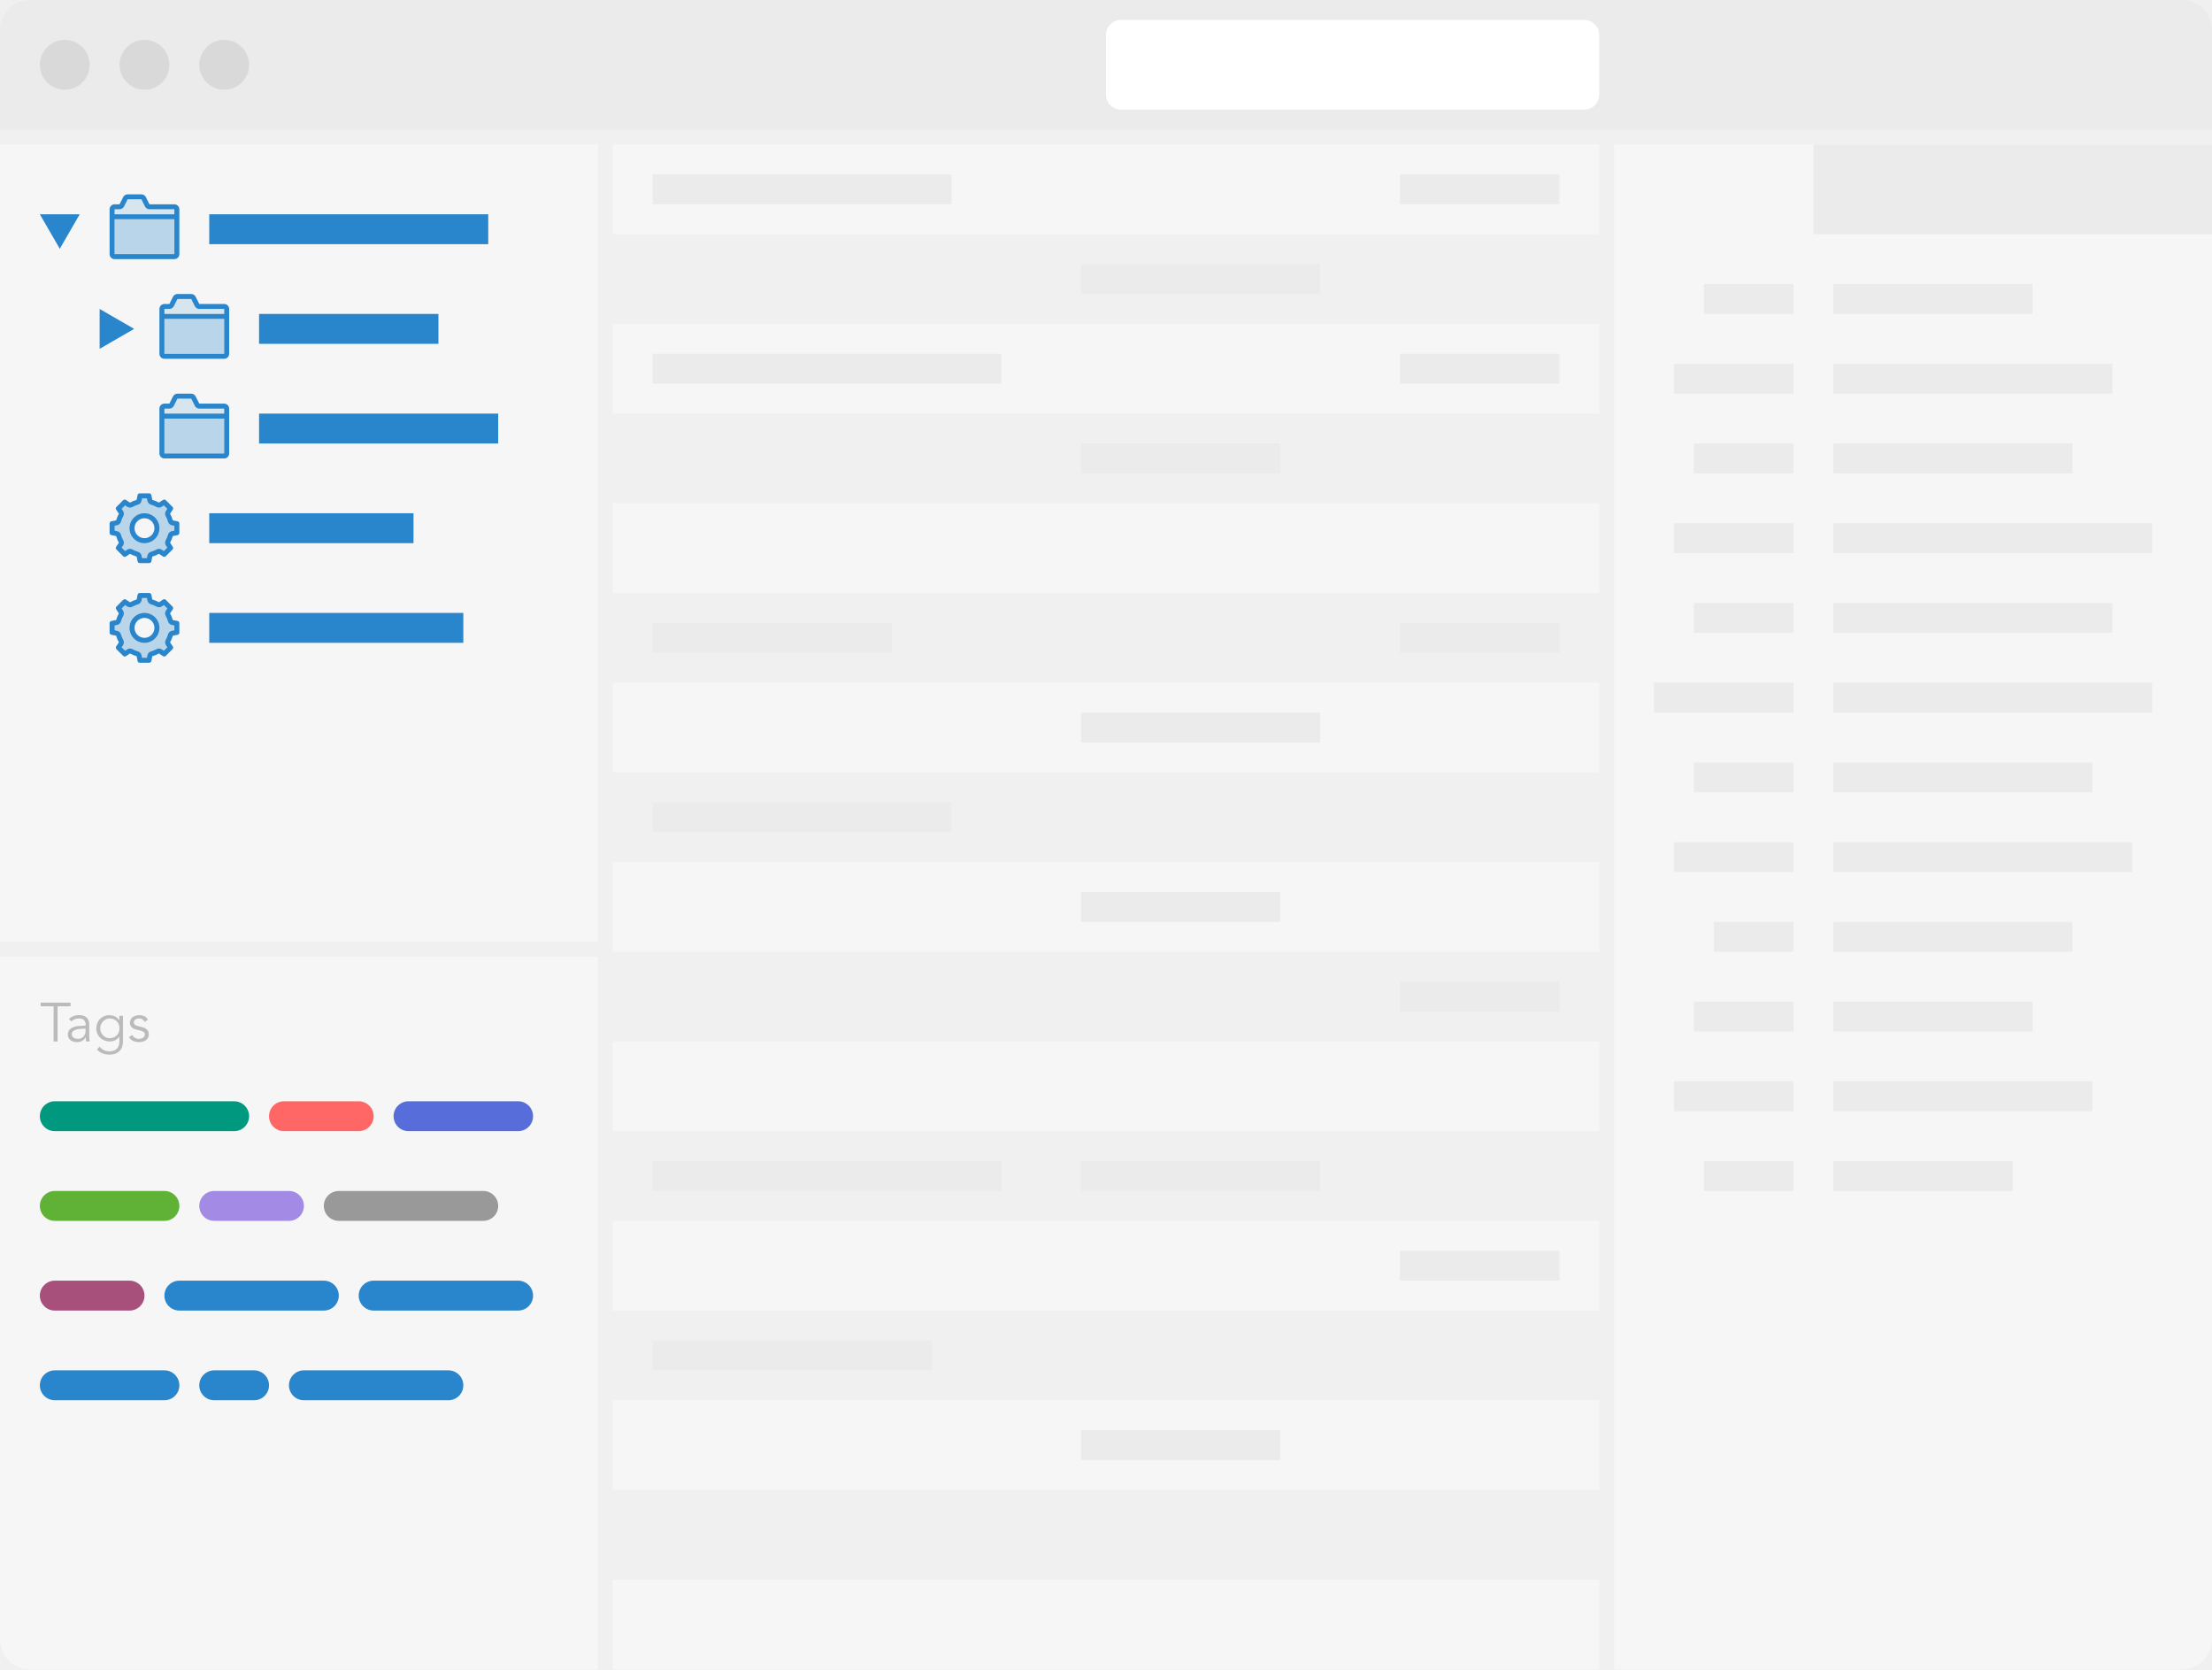
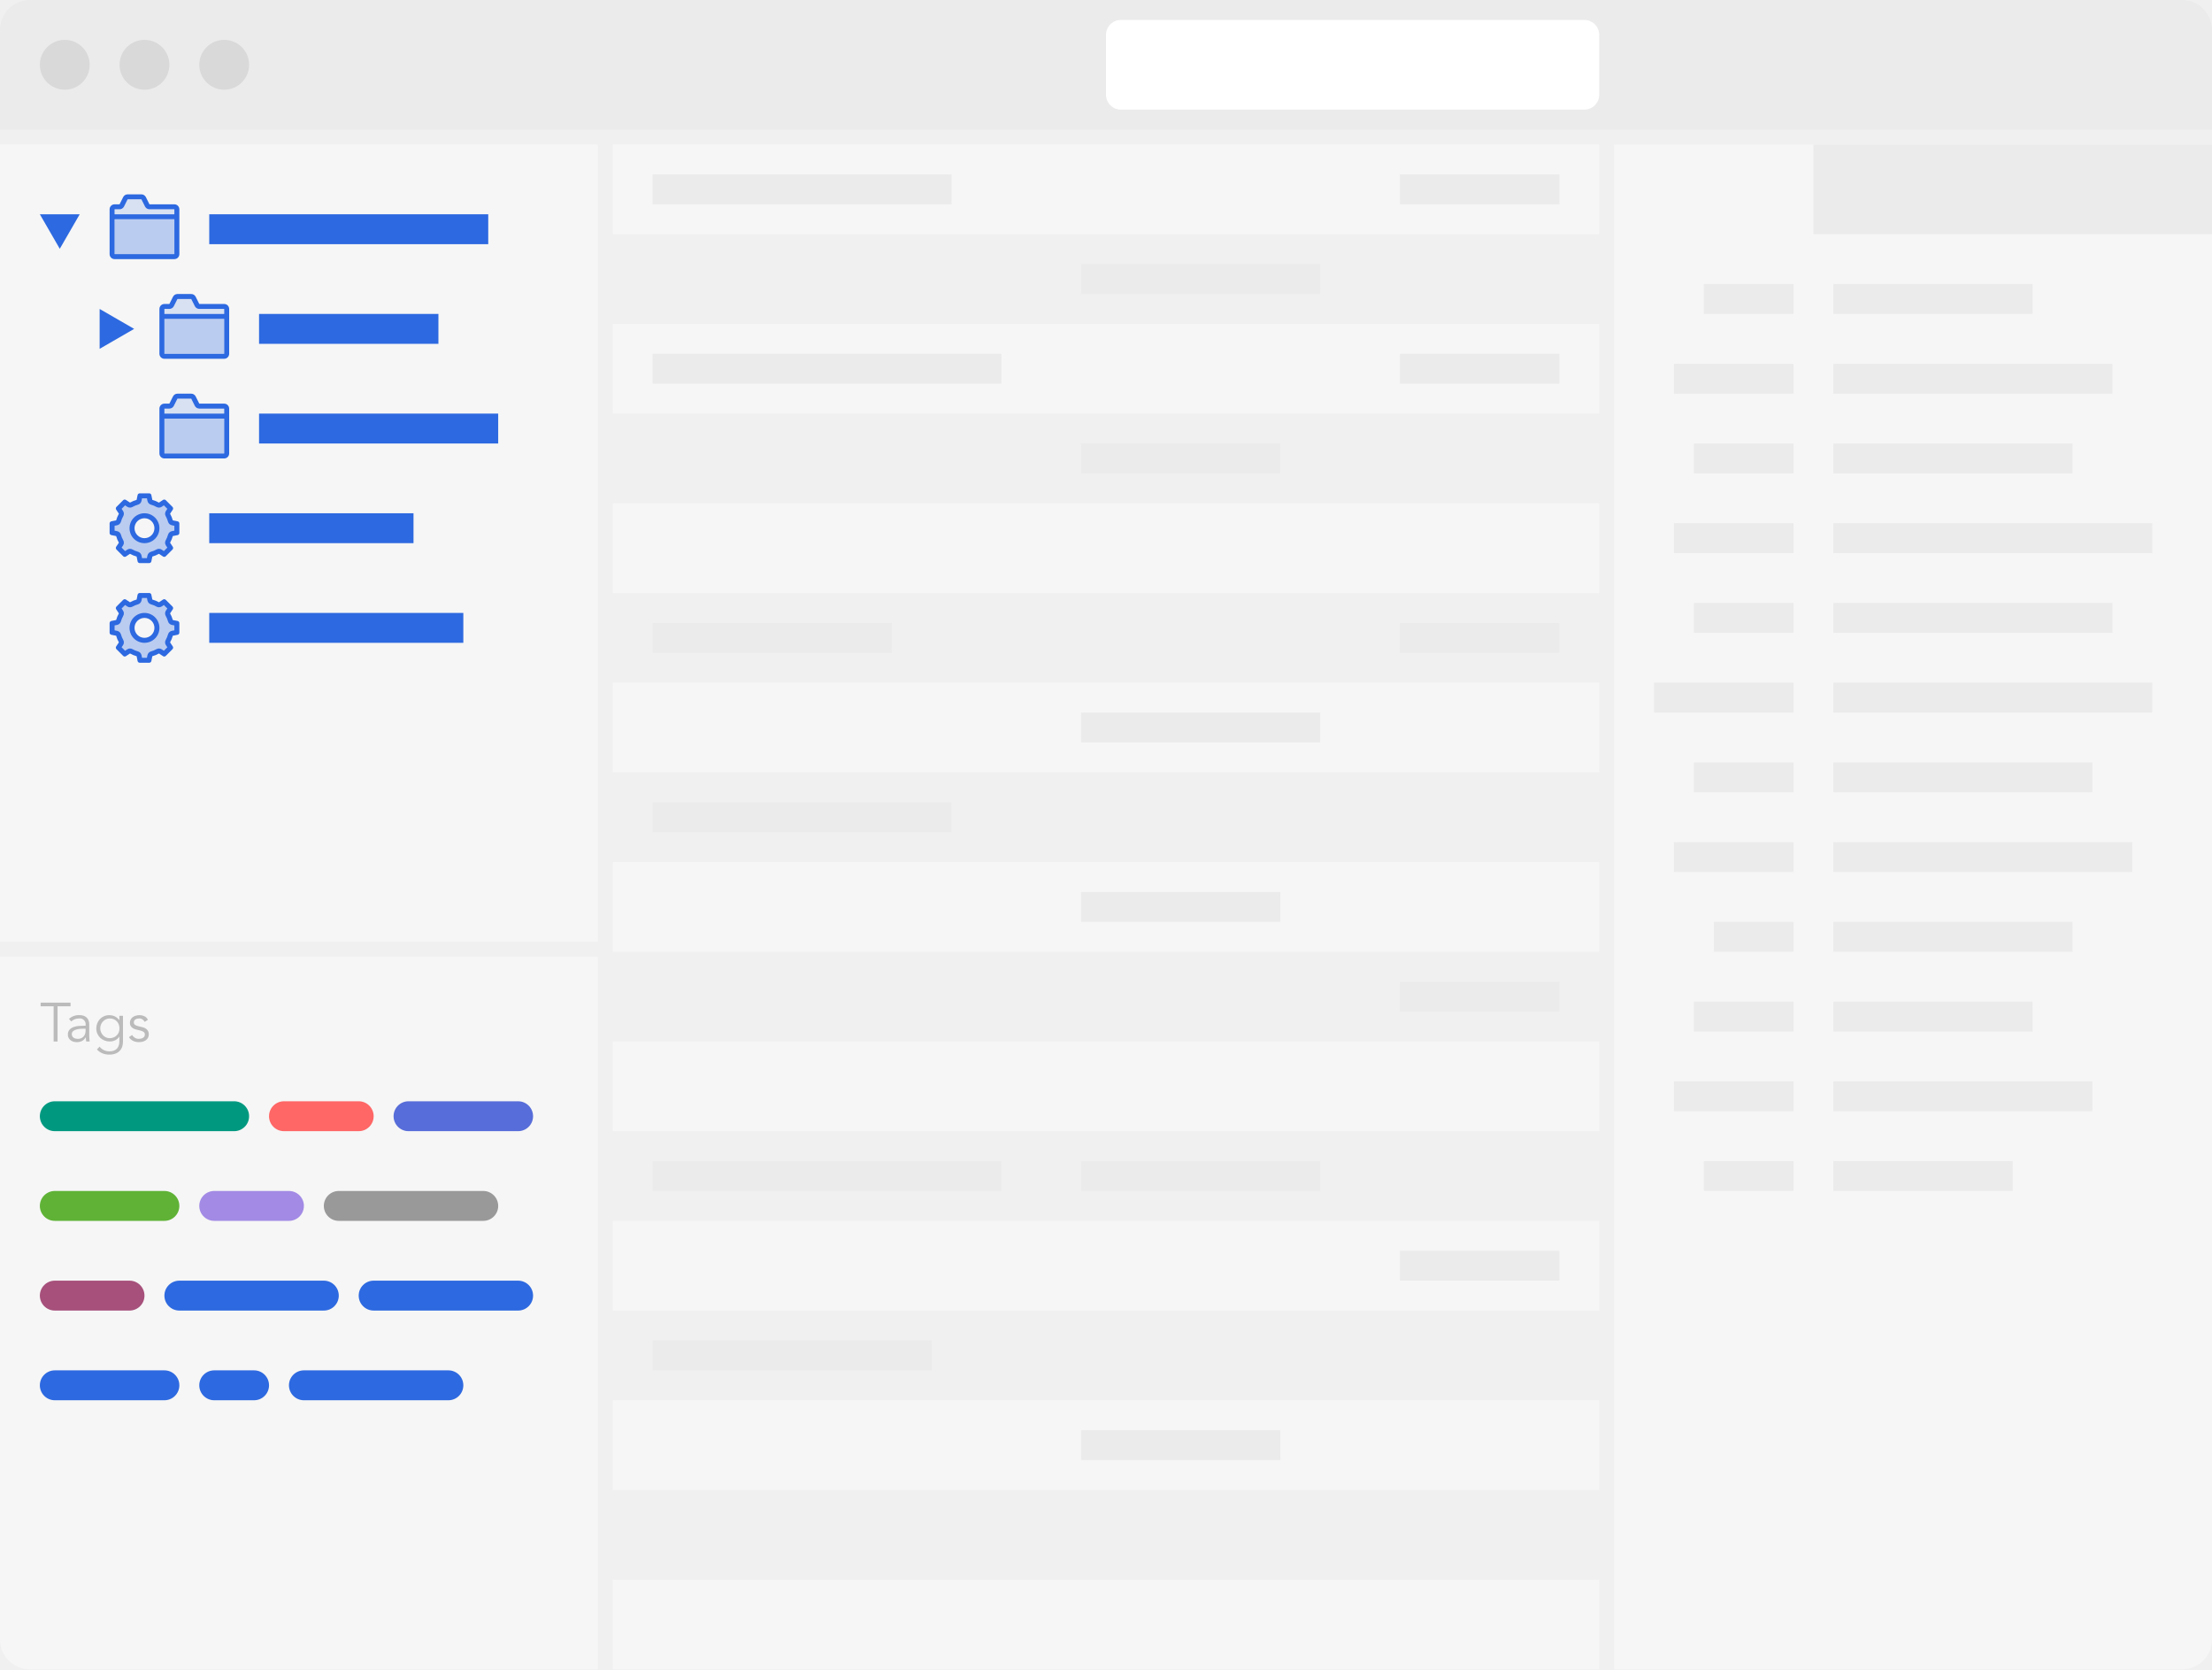
<svg xmlns="http://www.w3.org/2000/svg" width="444" height="335" viewBox="0 0 444 335">
  <g style="isolation: isolate">
    <g>
      <path d="M6,0H438a6,6,0,0,1,6,6V26a0,0,0,0,1,0,0H0a0,0,0,0,1,0,0V6A6,6,0,0,1,6,0Z" fill="#ebebeb" />
      <circle cx="13" cy="13" r="5" fill="#ebebeb" style="mix-blend-mode: multiply" />
      <circle cx="29" cy="13" r="5" fill="#ebebeb" style="mix-blend-mode: multiply" />
      <circle cx="45" cy="13" r="5" fill="#ebebeb" style="mix-blend-mode: multiply" />
      <path d="M324,29H444a0,0,0,0,1,0,0V329a6,6,0,0,1-6,6H324a0,0,0,0,1,0,0V29A0,0,0,0,1,324,29Z" fill="#f6f6f6" />
      <rect x="123" y="29" width="198" height="18" transform="translate(444 76) rotate(180)" fill="#f6f6f6" />
      <rect x="123" y="65" width="198" height="18" transform="translate(444 148) rotate(180)" fill="#f6f6f6" />
      <rect x="123" y="101" width="198" height="18" transform="translate(444 220) rotate(180)" fill="#f6f6f6" />
      <rect x="123" y="137" width="198" height="18" transform="translate(444 292) rotate(180)" fill="#f6f6f6" />
      <rect x="123" y="173" width="198" height="18" transform="translate(444 364) rotate(180)" fill="#f6f6f6" />
      <rect x="123" y="209" width="198" height="18" transform="translate(444 436) rotate(180)" fill="#f6f6f6" />
      <rect x="123" y="245" width="198" height="18" transform="translate(444 508) rotate(180)" fill="#f6f6f6" />
      <rect x="123" y="281" width="198" height="18" transform="translate(444 580) rotate(180)" fill="#f6f6f6" />
      <rect x="123" y="317" width="198" height="18" transform="translate(444 652) rotate(180)" fill="#f6f6f6" />
      <rect x="368" y="57" width="40" height="6" fill="#ebebeb" />
      <rect x="342" y="57" width="18" height="6" fill="#ebebeb" />
      <rect x="368" y="73" width="56" height="6" fill="#ebebeb" />
      <rect x="336" y="73" width="24" height="6" fill="#ebebeb" />
      <rect x="368" y="89" width="48" height="6" fill="#ebebeb" />
      <rect x="340" y="89" width="20" height="6" fill="#ebebeb" />
      <rect x="368" y="105" width="64" height="6" fill="#ebebeb" />
      <rect x="336" y="105" width="24" height="6" fill="#ebebeb" />
      <rect x="368" y="121" width="56" height="6" fill="#ebebeb" />
      <rect x="340" y="121" width="20" height="6" fill="#ebebeb" />
      <rect x="368" y="137" width="64" height="6" fill="#ebebeb" />
      <rect x="332" y="137" width="28" height="6" fill="#ebebeb" />
      <rect x="368" y="153" width="52" height="6" fill="#ebebeb" />
      <rect x="340" y="153" width="20" height="6" fill="#ebebeb" />
      <rect x="368" y="169" width="60" height="6" fill="#ebebeb" />
      <rect x="336" y="169" width="24" height="6" fill="#ebebeb" />
      <rect x="368" y="185" width="48" height="6" fill="#ebebeb" />
      <rect x="344" y="185" width="16" height="6" fill="#ebebeb" />
      <rect x="368" y="201" width="40" height="6" fill="#ebebeb" />
      <rect x="340" y="201" width="20" height="6" fill="#ebebeb" />
      <rect x="368" y="217" width="52" height="6" fill="#ebebeb" />
      <rect x="336" y="217" width="24" height="6" fill="#ebebeb" />
      <rect x="368" y="233" width="36" height="6" fill="#ebebeb" />
      <rect x="342" y="233" width="18" height="6" fill="#ebebeb" />
      <path d="M0,192H120a0,0,0,0,1,0,0V335a0,0,0,0,1,0,0H6a6,6,0,0,1-6-6V192A0,0,0,0,1,0,192Z" fill="#f6f6f6" />
      <rect x="8" y="221" width="42" height="6" rx="3" ry="3" fill="#009980" />
-       <rect x="33" y="257" width="35" height="6" rx="3" ry="3" fill="#2985cc" />
+       <rect x="33" y="257" width="35" height="6" rx="3" ry="3" fill="#2d69e0" />
      <rect x="65" y="239" width="35" height="6" rx="3" ry="3" fill="#999" />
      <rect x="54" y="221" width="21" height="6" rx="3" ry="3" fill="#f66" />
      <rect x="40" y="239" width="21" height="6" rx="3" ry="3" fill="#a28ae5" />
      <rect x="8" y="257" width="21" height="6" rx="3" ry="3" fill="#a6507b" />
      <rect x="79" y="221" width="28" height="6" rx="3" ry="3" fill="#576dd9" />
      <rect x="8" y="239" width="28" height="6" rx="3" ry="3" fill="#5fb236" />
-       <rect x="8" y="275" width="28" height="6" rx="3" ry="3" transform="translate(44 555.999) rotate(-180)" fill="#2985cc" />
-       <rect x="58" y="275" width="35" height="6" rx="3" ry="3" fill="#2985cc" />
-       <rect x="40" y="275" width="14" height="6" rx="3" ry="3" fill="#2985cc" />
-       <rect x="72" y="257" width="35" height="6" rx="3" ry="3" fill="#2985cc" />
+       <rect x="8" y="275" width="28" height="6" rx="3" ry="3" transform="translate(44 555.999) rotate(-180)" fill="#2d69e0" />
+       <rect x="58" y="275" width="35" height="6" rx="3" ry="3" fill="#2d69e0" />
+       <rect x="40" y="275" width="14" height="6" rx="3" ry="3" fill="#2d69e0" />
+       <rect x="72" y="257" width="35" height="6" rx="3" ry="3" fill="#2d69e0" />
      <g>
        <path d="M11.553,209h-.792v-7.062H8.154v-.727H14.16v.727H11.553Z" fill="#bbb" />
        <path d="M17.185,205.842v-.132a1.172,1.172,0,0,0-1.32-1.331,2.272,2.272,0,0,0-1.573.605l-.44-.518a2.909,2.909,0,0,1,2.178-.748,2.375,2.375,0,0,1,.721.11,1.637,1.637,0,0,1,.6.335,1.667,1.667,0,0,1,.407.567,1.963,1.963,0,0,1,.154.813v2.3q0,.3.028.622T18,209h-.7c-.022-.125-.039-.26-.05-.407s-.016-.289-.016-.429h-.022a1.966,1.966,0,0,1-.753.742,2.282,2.282,0,0,1-1.062.226,2.326,2.326,0,0,1-.66-.094,1.675,1.675,0,0,1-.567-.285,1.464,1.464,0,0,1-.4-.474,1.382,1.382,0,0,1-.148-.654,1.41,1.41,0,0,1,.325-.984,1.984,1.984,0,0,1,.814-.533,4.015,4.015,0,0,1,1.045-.221q.555-.044,1.018-.044Zm-.374.594q-.275,0-.687.028a3.946,3.946,0,0,0-.792.132,1.741,1.741,0,0,0-.649.324.739.739,0,0,0-.27.605.857.857,0,0,0,.1.435.878.878,0,0,0,.281.3,1.2,1.2,0,0,0,.391.165,1.965,1.965,0,0,0,.434.049,1.656,1.656,0,0,0,.688-.132,1.4,1.4,0,0,0,.781-.886,2.175,2.175,0,0,0,.093-.644v-.374Z" fill="#bbb" />
        <path d="M19.99,210.034a2.322,2.322,0,0,0,.831.688,2.493,2.493,0,0,0,1.139.259,2.438,2.438,0,0,0,.935-.16,1.618,1.618,0,0,0,.622-.435,1.674,1.674,0,0,0,.341-.644,2.88,2.88,0,0,0,.1-.786v-.924h-.022a1.986,1.986,0,0,1-.858.748,2.65,2.65,0,0,1-1.067.22,2.776,2.776,0,0,1-1.05-.2,2.669,2.669,0,0,1-.853-.544,2.5,2.5,0,0,1-.572-.831,2.609,2.609,0,0,1-.209-1.045,2.738,2.738,0,0,1,.2-1.045,2.69,2.69,0,0,1,.544-.847,2.449,2.449,0,0,1,.825-.566,2.654,2.654,0,0,1,1.05-.2,2.935,2.935,0,0,1,.49.044,2.316,2.316,0,0,1,.517.154,2.38,2.38,0,0,1,.512.3,2.409,2.409,0,0,1,.473.489h.022v-.858h.726v5.1a4.129,4.129,0,0,1-.1.891,2.191,2.191,0,0,1-.407.869,2.309,2.309,0,0,1-.841.66,3.22,3.22,0,0,1-1.408.264,3.531,3.531,0,0,1-1.375-.253,3.2,3.2,0,0,1-1.1-.78Zm.132-3.674a1.971,1.971,0,0,0,.148.764,2.007,2.007,0,0,0,.407.628,1.975,1.975,0,0,0,.6.429,1.777,1.777,0,0,0,.753.159,2.016,2.016,0,0,0,1.386-.544,1.761,1.761,0,0,0,.423-.622,2,2,0,0,0,.138-.813,2.181,2.181,0,0,0-.132-.765,1.835,1.835,0,0,0-.385-.627,1.863,1.863,0,0,0-.616-.43,2.016,2.016,0,0,0-.814-.159,1.792,1.792,0,0,0-.753.159,1.978,1.978,0,0,0-.6.43,2.013,2.013,0,0,0-.407.627A1.98,1.98,0,0,0,20.122,206.36Z" fill="#bbb" />
        <path d="M29.043,205.073a1.34,1.34,0,0,0-.44-.506,1.164,1.164,0,0,0-.671-.187,1.7,1.7,0,0,0-.38.044,1.152,1.152,0,0,0-.346.138.766.766,0,0,0-.248.236.63.63,0,0,0-.094.353.583.583,0,0,0,.253.527,2.464,2.464,0,0,0,.759.286l.737.176a1.753,1.753,0,0,1,.9.49,1.266,1.266,0,0,1,.358.918,1.41,1.41,0,0,1-.622,1.216,1.938,1.938,0,0,1-.644.28,3.123,3.123,0,0,1-.737.088,2.71,2.71,0,0,1-1.105-.226,2.039,2.039,0,0,1-.875-.775l.627-.429a1.721,1.721,0,0,0,.555.561,1.475,1.475,0,0,0,.8.209,2.049,2.049,0,0,0,.44-.049,1.293,1.293,0,0,0,.39-.154.835.835,0,0,0,.275-.27.707.707,0,0,0,.1-.385.6.6,0,0,0-.286-.556,2.539,2.539,0,0,0-.693-.27l-.7-.165c-.088-.022-.208-.059-.357-.11a1.68,1.68,0,0,1-.44-.23,1.391,1.391,0,0,1-.368-.4,1.133,1.133,0,0,1-.154-.61,1.442,1.442,0,0,1,.16-.693,1.365,1.365,0,0,1,.429-.484,1.99,1.99,0,0,1,.61-.28,2.642,2.642,0,0,1,.7-.094,2.412,2.412,0,0,1,1,.209,1.475,1.475,0,0,1,.715.715Z" fill="#bbb" />
      </g>
      <rect x="281" y="35" width="32" height="6" fill="#ebebeb" />
      <rect x="217" y="53" width="48" height="6" fill="#ebebeb" />
      <rect x="217" y="89" width="40" height="6" fill="#ebebeb" />
      <rect x="217" y="143" width="48" height="6" fill="#ebebeb" />
      <rect x="217" y="179" width="40" height="6" fill="#ebebeb" />
      <rect x="217" y="233" width="48" height="6" fill="#ebebeb" />
      <rect x="217" y="287" width="40" height="6" fill="#ebebeb" />
      <rect x="131" y="35" width="60" height="6" fill="#ebebeb" />
      <rect x="131" y="71" width="70" height="6" fill="#ebebeb" />
      <rect x="131" y="125" width="48" height="6" fill="#ebebeb" />
      <rect x="131" y="161" width="60" height="6" fill="#ebebeb" />
      <rect x="131" y="233" width="70" height="6" fill="#ebebeb" />
      <rect x="131" y="269" width="56" height="6" fill="#ebebeb" />
      <rect x="281" y="71" width="32" height="6" fill="#ebebeb" />
      <rect x="281" y="125" width="32" height="6" fill="#ebebeb" />
      <rect x="281" y="197" width="32" height="6" fill="#ebebeb" />
      <rect x="281" y="251" width="32" height="6" fill="#ebebeb" />
      <g>
        <rect y="29" width="120" height="160" fill="#f6f6f6" />
-         <rect x="42" y="43" width="56" height="6" fill="#2985cc" />
-         <rect x="52" y="63" width="36" height="6" fill="#2985cc" />
-         <rect x="42" y="103" width="41" height="6" fill="#2985cc" />
-         <polygon points="26.928 66 20 70 20 62 26.928 66" fill="#2985cc" />
-         <rect x="52" y="83" width="48" height="6" fill="#2985cc" />
-         <polygon points="12 49.928 8 43 16 43 12 49.928" fill="#2985cc" />
-         <rect x="42" y="123" width="51" height="6" fill="#2985cc" />
-         <path d="M35,41H30l-.724-1.447A1,1,0,0,0,28.382,39H25.618a1,1,0,0,0-.894.553L24,41H23a1,1,0,0,0-1,1v9a1,1,0,0,0,1,1H35a1,1,0,0,0,1-1V42A1,1,0,0,0,35,41Zm0,10H23V44H35Zm0-8H23V42h1a1,1,0,0,0,.894-.553L25.618,40h2.764l.724,1.447A1,1,0,0,0,30,42h5Z" fill="#2985cc" />
-         <path d="M28.382,40l.724,1.447A1,1,0,0,0,30,42h5v1H23V42h1a1,1,0,0,0,.894-.553L25.618,40h2.764" fill="#2985cc" opacity="0.15" />
-         <rect x="23" y="44" width="12" height="7" fill="#2985cc" opacity="0.3" />
-         <path d="M45,81H40l-.724-1.447A1,1,0,0,0,38.382,79H35.618a1,1,0,0,0-.894.553L34,81H33a1,1,0,0,0-1,1v9a1,1,0,0,0,1,1H45a1,1,0,0,0,1-1V82A1,1,0,0,0,45,81Zm0,10H33V84H45Zm0-8H33V82h1a1,1,0,0,0,.894-.553L35.618,80h2.764l.724,1.447A1,1,0,0,0,40,82h5Z" fill="#2985cc" />
-         <path d="M38.382,80l.724,1.447A1,1,0,0,0,40,82h5v1H33V82h1a1,1,0,0,0,.894-.553L35.618,80h2.764" fill="#2985cc" opacity="0.15" />
-         <rect x="33" y="84" width="12" height="7" fill="#2985cc" opacity="0.3" />
-         <path d="M45,61H40l-.724-1.447A1,1,0,0,0,38.382,59H35.618a1,1,0,0,0-.894.553L34,61H33a1,1,0,0,0-1,1v9a1,1,0,0,0,1,1H45a1,1,0,0,0,1-1V62A1,1,0,0,0,45,61Zm0,10H33V64H45Zm0-8H33V62h1a1,1,0,0,0,.894-.553L35.618,60h2.764l.724,1.447A1,1,0,0,0,40,62h5Z" fill="#2985cc" />
-         <path d="M38.382,60l.724,1.447A1,1,0,0,0,40,62h5v1H33V62h1a1,1,0,0,0,.894-.553L35.618,60h2.764" fill="#2985cc" opacity="0.15" />
-         <rect x="33" y="64" width="12" height="7" fill="#2985cc" opacity="0.3" />
+         <rect x="42" y="43" width="56" height="6" fill="#2d69e0" />
+         <rect x="52" y="63" width="36" height="6" fill="#2d69e0" />
+         <rect x="42" y="103" width="41" height="6" fill="#2d69e0" />
+         <polygon points="26.928 66 20 70 20 62 26.928 66" fill="#2d69e0" />
+         <rect x="52" y="83" width="48" height="6" fill="#2d69e0" />
+         <polygon points="12 49.928 8 43 16 43 12 49.928" fill="#2d69e0" />
+         <rect x="42" y="123" width="51" height="6" fill="#2d69e0" />
+         <path d="M35,41H30l-.724-1.447A1,1,0,0,0,28.382,39H25.618a1,1,0,0,0-.894.553L24,41H23a1,1,0,0,0-1,1v9a1,1,0,0,0,1,1H35a1,1,0,0,0,1-1V42A1,1,0,0,0,35,41Zm0,10H23V44H35Zm0-8H23V42h1a1,1,0,0,0,.894-.553L25.618,40h2.764l.724,1.447A1,1,0,0,0,30,42h5Z" fill="#2d69e0" />
+         <path d="M28.382,40l.724,1.447A1,1,0,0,0,30,42h5v1H23V42h1a1,1,0,0,0,.894-.553L25.618,40h2.764" fill="#2d69e0" opacity="0.15" />
+         <rect x="23" y="44" width="12" height="7" fill="#2d69e0" opacity="0.3" />
+         <path d="M45,81H40l-.724-1.447A1,1,0,0,0,38.382,79H35.618a1,1,0,0,0-.894.553L34,81H33a1,1,0,0,0-1,1v9a1,1,0,0,0,1,1H45a1,1,0,0,0,1-1V82A1,1,0,0,0,45,81Zm0,10H33V84H45Zm0-8H33V82h1a1,1,0,0,0,.894-.553L35.618,80h2.764l.724,1.447A1,1,0,0,0,40,82h5Z" fill="#2d69e0" />
+         <path d="M38.382,80l.724,1.447A1,1,0,0,0,40,82h5v1H33V82h1a1,1,0,0,0,.894-.553L35.618,80h2.764" fill="#2d69e0" opacity="0.15" />
+         <rect x="33" y="84" width="12" height="7" fill="#2d69e0" opacity="0.3" />
+         <path d="M45,61H40l-.724-1.447A1,1,0,0,0,38.382,59H35.618a1,1,0,0,0-.894.553L34,61H33a1,1,0,0,0-1,1v9a1,1,0,0,0,1,1H45a1,1,0,0,0,1-1V62A1,1,0,0,0,45,61Zm0,10H33V64H45Zm0-8H33V62h1a1,1,0,0,0,.894-.553L35.618,60h2.764l.724,1.447A1,1,0,0,0,40,62h5Z" fill="#2d69e0" />
+         <path d="M38.382,60l.724,1.447A1,1,0,0,0,40,62h5v1H33V62h1a1,1,0,0,0,.894-.553L35.618,60h2.764" fill="#2d69e0" opacity="0.15" />
+         <rect x="33" y="64" width="12" height="7" fill="#2d69e0" opacity="0.3" />
        <g>
          <g opacity="0.3">
-             <path d="M28.046,112.5l-.131-.911a.5.5,0,0,0-.357-.384,5.365,5.365,0,0,1-1.22-.5.5.5,0,0,0-.524.019l-.814.543-1.27-1.341.55-.735a.5.5,0,0,0,.019-.524,5.365,5.365,0,0,1-.5-1.22.5.5,0,0,0-.384-.357l-.961-.192.05-1.846.911-.131a.5.5,0,0,0,.384-.357,5.37,5.37,0,0,1,.5-1.22.5.5,0,0,0-.019-.524L23.737,102l1.341-1.27.735.55a.5.5,0,0,0,.277.084.5.5,0,0,0,.247-.065,5.365,5.365,0,0,1,1.22-.5.5.5,0,0,0,.357-.384l.192-.961,1.846.05.131.911a.5.5,0,0,0,.357.384,5.37,5.37,0,0,1,1.22.5.5.5,0,0,0,.247.065.5.5,0,0,0,.277-.084l.814-.542,1.27,1.341-.55.735a.5.5,0,0,0-.019.524,5.37,5.37,0,0,1,.5,1.22.5.5,0,0,0,.384.357l.961.192-.05,1.846-.911.131a.5.5,0,0,0-.384.357,5.365,5.365,0,0,1-.5,1.22.5.5,0,0,0,.019.524l.542.814-1.341,1.271-.735-.551a.5.5,0,0,0-.524-.019,5.365,5.365,0,0,1-1.22.5.5.5,0,0,0-.357.384l-.182.911Zm.954-9a2.5,2.5,0,1,0,2.5,2.5A2.5,2.5,0,0,0,29,103.5Z" fill="#2985cc" />
+             <path d="M28.046,112.5l-.131-.911a.5.5,0,0,0-.357-.384,5.365,5.365,0,0,1-1.22-.5.5.5,0,0,0-.524.019l-.814.543-1.27-1.341.55-.735a.5.5,0,0,0,.019-.524,5.365,5.365,0,0,1-.5-1.22.5.5,0,0,0-.384-.357l-.961-.192.05-1.846.911-.131a.5.5,0,0,0,.384-.357,5.37,5.37,0,0,1,.5-1.22.5.5,0,0,0-.019-.524L23.737,102l1.341-1.27.735.55a.5.5,0,0,0,.277.084.5.5,0,0,0,.247-.065,5.365,5.365,0,0,1,1.22-.5.5.5,0,0,0,.357-.384l.192-.961,1.846.05.131.911a.5.5,0,0,0,.357.384,5.37,5.37,0,0,1,1.22.5.5.5,0,0,0,.247.065.5.5,0,0,0,.277-.084l.814-.542,1.27,1.341-.55.735a.5.5,0,0,0-.019.524,5.37,5.37,0,0,1,.5,1.22.5.5,0,0,0,.384.357l.961.192-.05,1.846-.911.131a.5.5,0,0,0-.384.357,5.365,5.365,0,0,1-.5,1.22.5.5,0,0,0,.019.524l.542.814-1.341,1.271-.735-.551a.5.5,0,0,0-.524-.019,5.365,5.365,0,0,1-1.22.5.5.5,0,0,0-.357.384l-.182.911Zm.954-9a2.5,2.5,0,1,0,2.5,2.5A2.5,2.5,0,0,0,29,103.5Z" fill="#2d69e0" />
          </g>
-           <path d="M29.493,100l.1.509a1,1,0,0,0,.714.768,4.869,4.869,0,0,1,1.107.457,1,1,0,0,0,1.048-.038l.43-.287.7.7-.287.43a1,1,0,0,0-.038,1.048,4.876,4.876,0,0,1,.457,1.107,1,1,0,0,0,.768.714l.509.1v.985l-.509.1a1,1,0,0,0-.768.714,4.876,4.876,0,0,1-.457,1.107,1,1,0,0,0,.038,1.048l.287.43-.7.7-.43-.287a1,1,0,0,0-1.048-.038,4.869,4.869,0,0,1-1.107.457,1,1,0,0,0-.714.768l-.1.509h-.985l-.1-.509a1,1,0,0,0-.714-.768,4.869,4.869,0,0,1-1.107-.457,1,1,0,0,0-1.048.038l-.43.287-.7-.7.287-.43a1,1,0,0,0,.038-1.048,4.876,4.876,0,0,1-.457-1.107,1,1,0,0,0-.768-.714l-.509-.1v-.985l.509-.1a1,1,0,0,0,.768-.714,4.876,4.876,0,0,1,.457-1.107,1,1,0,0,0-.038-1.048l-.287-.43.7-.7.43.287a1,1,0,0,0,1.048.038,4.869,4.869,0,0,1,1.107-.457,1,1,0,0,0,.714-.768l.1-.509h.985M29,109a3,3,0,1,0-3-3,3,3,0,0,0,3,3m.954-10H28.046a.438.438,0,0,0-.429.352l-.192.961a5.859,5.859,0,0,0-1.334.551l-.814-.543a.438.438,0,0,0-.552.055l-1.349,1.349a.437.437,0,0,0-.055.552l.543.814a5.866,5.866,0,0,0-.551,1.334l-.961.192a.437.437,0,0,0-.352.429v1.908a.437.437,0,0,0,.352.429l.961.192a5.866,5.866,0,0,0,.551,1.334l-.543.814a.437.437,0,0,0,.055.552l1.349,1.349a.438.438,0,0,0,.552.055l.814-.543a5.859,5.859,0,0,0,1.334.551l.192.961a.438.438,0,0,0,.429.352h1.908a.438.438,0,0,0,.429-.352l.192-.961a5.859,5.859,0,0,0,1.334-.551l.814.543a.438.438,0,0,0,.552-.055l1.349-1.349a.437.437,0,0,0,.055-.552l-.543-.814a5.866,5.866,0,0,0,.551-1.334l.961-.192a.437.437,0,0,0,.352-.429v-1.908a.437.437,0,0,0-.352-.429l-.961-.192a5.866,5.866,0,0,0-.551-1.334l.543-.814a.437.437,0,0,0-.055-.552l-1.349-1.349a.438.438,0,0,0-.552-.055l-.814.543a5.859,5.859,0,0,0-1.334-.551l-.192-.961A.438.438,0,0,0,29.954,99ZM29,108a2,2,0,1,1,2-2,2,2,0,0,1-2,2Z" fill="#2985cc" />
+           <path d="M29.493,100l.1.509a1,1,0,0,0,.714.768,4.869,4.869,0,0,1,1.107.457,1,1,0,0,0,1.048-.038l.43-.287.7.7-.287.43a1,1,0,0,0-.038,1.048,4.876,4.876,0,0,1,.457,1.107,1,1,0,0,0,.768.714l.509.1v.985l-.509.1a1,1,0,0,0-.768.714,4.876,4.876,0,0,1-.457,1.107,1,1,0,0,0,.038,1.048l.287.43-.7.7-.43-.287a1,1,0,0,0-1.048-.038,4.869,4.869,0,0,1-1.107.457,1,1,0,0,0-.714.768l-.1.509h-.985l-.1-.509a1,1,0,0,0-.714-.768,4.869,4.869,0,0,1-1.107-.457,1,1,0,0,0-1.048.038l-.43.287-.7-.7.287-.43a1,1,0,0,0,.038-1.048,4.876,4.876,0,0,1-.457-1.107,1,1,0,0,0-.768-.714l-.509-.1v-.985l.509-.1a1,1,0,0,0,.768-.714,4.876,4.876,0,0,1,.457-1.107,1,1,0,0,0-.038-1.048l-.287-.43.7-.7.43.287a1,1,0,0,0,1.048.038,4.869,4.869,0,0,1,1.107-.457,1,1,0,0,0,.714-.768l.1-.509h.985M29,109a3,3,0,1,0-3-3,3,3,0,0,0,3,3m.954-10H28.046a.438.438,0,0,0-.429.352l-.192.961a5.859,5.859,0,0,0-1.334.551l-.814-.543a.438.438,0,0,0-.552.055l-1.349,1.349a.437.437,0,0,0-.055.552l.543.814a5.866,5.866,0,0,0-.551,1.334l-.961.192a.437.437,0,0,0-.352.429v1.908a.437.437,0,0,0,.352.429l.961.192a5.866,5.866,0,0,0,.551,1.334l-.543.814a.437.437,0,0,0,.055.552l1.349,1.349a.438.438,0,0,0,.552.055l.814-.543a5.859,5.859,0,0,0,1.334.551l.192.961a.438.438,0,0,0,.429.352h1.908a.438.438,0,0,0,.429-.352l.192-.961a5.859,5.859,0,0,0,1.334-.551l.814.543a.438.438,0,0,0,.552-.055l1.349-1.349a.437.437,0,0,0,.055-.552l-.543-.814a5.866,5.866,0,0,0,.551-1.334l.961-.192a.437.437,0,0,0,.352-.429v-1.908a.437.437,0,0,0-.352-.429l-.961-.192a5.866,5.866,0,0,0-.551-1.334l.543-.814a.437.437,0,0,0-.055-.552l-1.349-1.349a.438.438,0,0,0-.552-.055l-.814.543a5.859,5.859,0,0,0-1.334-.551l-.192-.961A.438.438,0,0,0,29.954,99ZM29,108a2,2,0,1,1,2-2,2,2,0,0,1-2,2Z" fill="#2d69e0" />
        </g>
        <g>
          <g opacity="0.3">
-             <path d="M28.046,132.5l-.131-.911a.5.5,0,0,0-.357-.384,5.365,5.365,0,0,1-1.22-.5.5.5,0,0,0-.524.019l-.814.543-1.27-1.341.55-.735a.5.5,0,0,0,.019-.524,5.365,5.365,0,0,1-.5-1.22.5.5,0,0,0-.384-.357l-.961-.192.05-1.846.911-.131a.5.5,0,0,0,.384-.357,5.37,5.37,0,0,1,.5-1.22.5.5,0,0,0-.019-.524L23.737,122l1.341-1.27.735.55a.5.5,0,0,0,.277.084.5.5,0,0,0,.247-.065,5.365,5.365,0,0,1,1.22-.5.5.5,0,0,0,.357-.384l.192-.961,1.846.05.131.911a.5.5,0,0,0,.357.384,5.37,5.37,0,0,1,1.22.5.5.5,0,0,0,.247.065.5.5,0,0,0,.277-.084l.814-.542,1.27,1.341-.55.735a.5.5,0,0,0-.019.524,5.37,5.37,0,0,1,.5,1.22.5.5,0,0,0,.384.357l.961.192-.05,1.846-.911.131a.5.5,0,0,0-.384.357,5.365,5.365,0,0,1-.5,1.22.5.5,0,0,0,.019.524l.542.814-1.341,1.271-.735-.551a.5.5,0,0,0-.524-.019,5.365,5.365,0,0,1-1.22.5.5.5,0,0,0-.357.384l-.182.911Zm.954-9a2.5,2.5,0,1,0,2.5,2.5A2.5,2.5,0,0,0,29,123.5Z" fill="#2985cc" />
+             <path d="M28.046,132.5l-.131-.911a.5.5,0,0,0-.357-.384,5.365,5.365,0,0,1-1.22-.5.5.5,0,0,0-.524.019l-.814.543-1.27-1.341.55-.735a.5.5,0,0,0,.019-.524,5.365,5.365,0,0,1-.5-1.22.5.5,0,0,0-.384-.357l-.961-.192.05-1.846.911-.131a.5.5,0,0,0,.384-.357,5.37,5.37,0,0,1,.5-1.22.5.5,0,0,0-.019-.524L23.737,122l1.341-1.27.735.55a.5.5,0,0,0,.277.084.5.5,0,0,0,.247-.065,5.365,5.365,0,0,1,1.22-.5.5.5,0,0,0,.357-.384l.192-.961,1.846.05.131.911a.5.5,0,0,0,.357.384,5.37,5.37,0,0,1,1.22.5.5.5,0,0,0,.247.065.5.5,0,0,0,.277-.084l.814-.542,1.27,1.341-.55.735a.5.5,0,0,0-.019.524,5.37,5.37,0,0,1,.5,1.22.5.5,0,0,0,.384.357l.961.192-.05,1.846-.911.131a.5.5,0,0,0-.384.357,5.365,5.365,0,0,1-.5,1.22.5.5,0,0,0,.019.524l.542.814-1.341,1.271-.735-.551a.5.5,0,0,0-.524-.019,5.365,5.365,0,0,1-1.22.5.5.5,0,0,0-.357.384l-.182.911Zm.954-9a2.5,2.5,0,1,0,2.5,2.5A2.5,2.5,0,0,0,29,123.5Z" fill="#2d69e0" />
          </g>
-           <path d="M29.493,120l.1.509a1,1,0,0,0,.714.768,4.869,4.869,0,0,1,1.107.457,1,1,0,0,0,1.048-.038l.43-.287.7.7-.287.43a1,1,0,0,0-.038,1.048,4.876,4.876,0,0,1,.457,1.107,1,1,0,0,0,.768.714l.509.1v.985l-.509.1a1,1,0,0,0-.768.714,4.876,4.876,0,0,1-.457,1.107,1,1,0,0,0,.038,1.048l.287.43-.7.7-.43-.287a1,1,0,0,0-1.048-.038,4.869,4.869,0,0,1-1.107.457,1,1,0,0,0-.714.768l-.1.509h-.985l-.1-.509a1,1,0,0,0-.714-.768,4.869,4.869,0,0,1-1.107-.457,1,1,0,0,0-1.048.038l-.43.287-.7-.7.287-.43a1,1,0,0,0,.038-1.048,4.876,4.876,0,0,1-.457-1.107,1,1,0,0,0-.768-.714l-.509-.1v-.985l.509-.1a1,1,0,0,0,.768-.714,4.876,4.876,0,0,1,.457-1.107,1,1,0,0,0-.038-1.048l-.287-.43.7-.7.43.287a1,1,0,0,0,1.048.038,4.869,4.869,0,0,1,1.107-.457,1,1,0,0,0,.714-.768l.1-.509h.985M29,129a3,3,0,1,0-3-3,3,3,0,0,0,3,3m.954-10H28.046a.438.438,0,0,0-.429.352l-.192.961a5.859,5.859,0,0,0-1.334.551l-.814-.543a.438.438,0,0,0-.552.055l-1.349,1.349a.437.437,0,0,0-.055.552l.543.814a5.866,5.866,0,0,0-.551,1.334l-.961.192a.437.437,0,0,0-.352.429v1.908a.437.437,0,0,0,.352.429l.961.192a5.866,5.866,0,0,0,.551,1.334l-.543.814a.437.437,0,0,0,.055.552l1.349,1.349a.438.438,0,0,0,.552.055l.814-.543a5.86,5.86,0,0,0,1.334.551l.192.961a.438.438,0,0,0,.429.352h1.908a.438.438,0,0,0,.429-.352l.192-.961a5.86,5.86,0,0,0,1.334-.551l.814.543a.438.438,0,0,0,.552-.055l1.349-1.349a.437.437,0,0,0,.055-.552l-.543-.814a5.866,5.866,0,0,0,.551-1.334l.961-.192a.437.437,0,0,0,.352-.429v-1.908a.437.437,0,0,0-.352-.429l-.961-.192a5.866,5.866,0,0,0-.551-1.334l.543-.814a.437.437,0,0,0-.055-.552l-1.349-1.349a.438.438,0,0,0-.552-.055l-.814.543a5.859,5.859,0,0,0-1.334-.551l-.192-.961a.438.438,0,0,0-.429-.352ZM29,128a2,2,0,1,1,2-2,2,2,0,0,1-2,2Z" fill="#2985cc" />
+           <path d="M29.493,120l.1.509a1,1,0,0,0,.714.768,4.869,4.869,0,0,1,1.107.457,1,1,0,0,0,1.048-.038l.43-.287.7.7-.287.43a1,1,0,0,0-.038,1.048,4.876,4.876,0,0,1,.457,1.107,1,1,0,0,0,.768.714l.509.1v.985l-.509.1a1,1,0,0,0-.768.714,4.876,4.876,0,0,1-.457,1.107,1,1,0,0,0,.038,1.048l.287.43-.7.7-.43-.287a1,1,0,0,0-1.048-.038,4.869,4.869,0,0,1-1.107.457,1,1,0,0,0-.714.768l-.1.509h-.985l-.1-.509a1,1,0,0,0-.714-.768,4.869,4.869,0,0,1-1.107-.457,1,1,0,0,0-1.048.038l-.43.287-.7-.7.287-.43a1,1,0,0,0,.038-1.048,4.876,4.876,0,0,1-.457-1.107,1,1,0,0,0-.768-.714l-.509-.1v-.985l.509-.1a1,1,0,0,0,.768-.714,4.876,4.876,0,0,1,.457-1.107,1,1,0,0,0-.038-1.048l-.287-.43.7-.7.43.287a1,1,0,0,0,1.048.038,4.869,4.869,0,0,1,1.107-.457,1,1,0,0,0,.714-.768l.1-.509h.985M29,129a3,3,0,1,0-3-3,3,3,0,0,0,3,3m.954-10H28.046a.438.438,0,0,0-.429.352l-.192.961a5.859,5.859,0,0,0-1.334.551l-.814-.543a.438.438,0,0,0-.552.055l-1.349,1.349a.437.437,0,0,0-.055.552l.543.814a5.866,5.866,0,0,0-.551,1.334l-.961.192a.437.437,0,0,0-.352.429v1.908a.437.437,0,0,0,.352.429l.961.192a5.866,5.866,0,0,0,.551,1.334l-.543.814a.437.437,0,0,0,.055.552l1.349,1.349a.438.438,0,0,0,.552.055l.814-.543a5.86,5.86,0,0,0,1.334.551l.192.961a.438.438,0,0,0,.429.352h1.908a.438.438,0,0,0,.429-.352l.192-.961a5.86,5.86,0,0,0,1.334-.551l.814.543a.438.438,0,0,0,.552-.055l1.349-1.349a.437.437,0,0,0,.055-.552l-.543-.814a5.866,5.866,0,0,0,.551-1.334l.961-.192a.437.437,0,0,0,.352-.429v-1.908a.437.437,0,0,0-.352-.429l-.961-.192a5.866,5.866,0,0,0-.551-1.334l.543-.814a.437.437,0,0,0-.055-.552l-1.349-1.349a.438.438,0,0,0-.552-.055l-.814.543a5.859,5.859,0,0,0-1.334-.551l-.192-.961a.438.438,0,0,0-.429-.352ZM29,128a2,2,0,1,1,2-2,2,2,0,0,1-2,2Z" fill="#2d69e0" />
        </g>
      </g>
      <rect x="222" y="4" width="99" height="18" rx="3" ry="3" fill="#fff" />
      <rect x="364" y="29" width="80" height="18" fill="#ebebeb" />
    </g>
  </g>
</svg>
